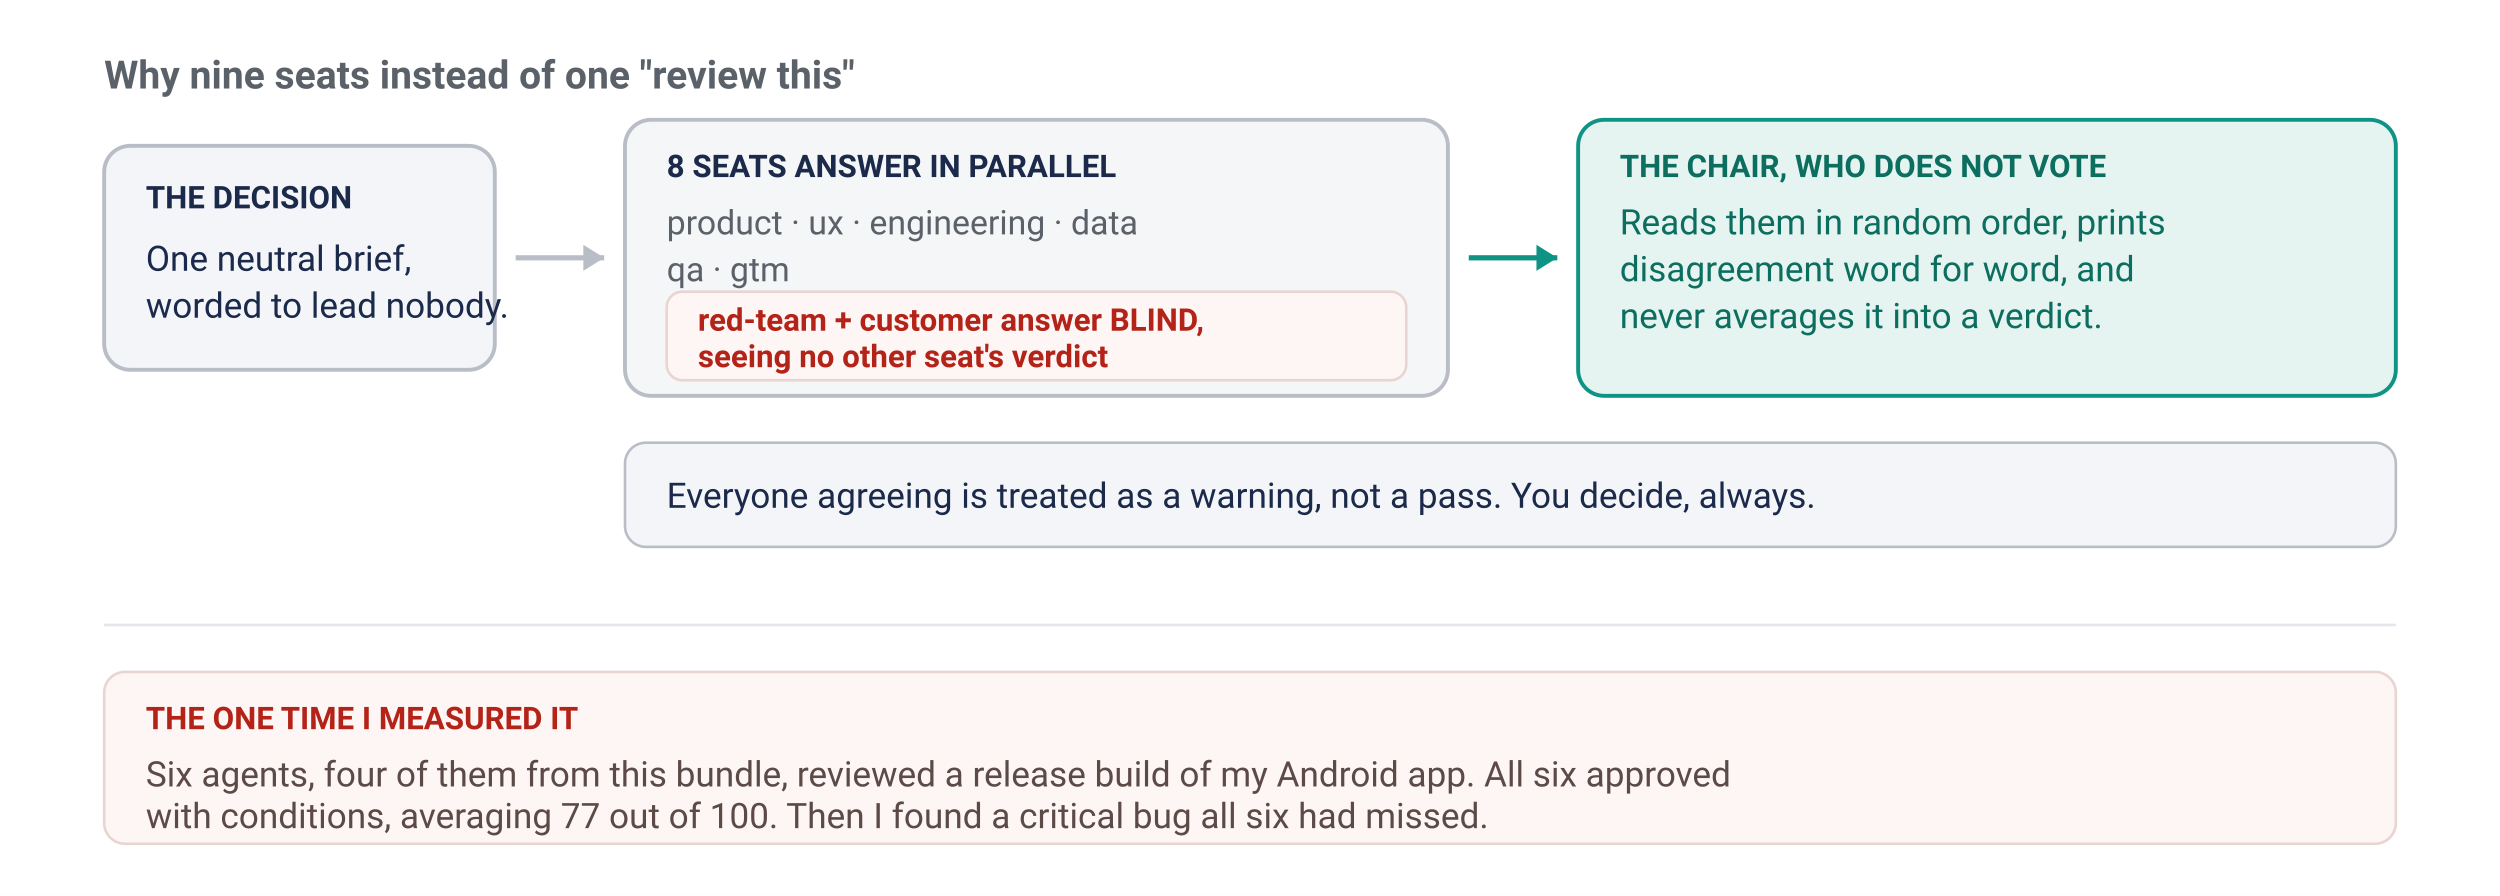
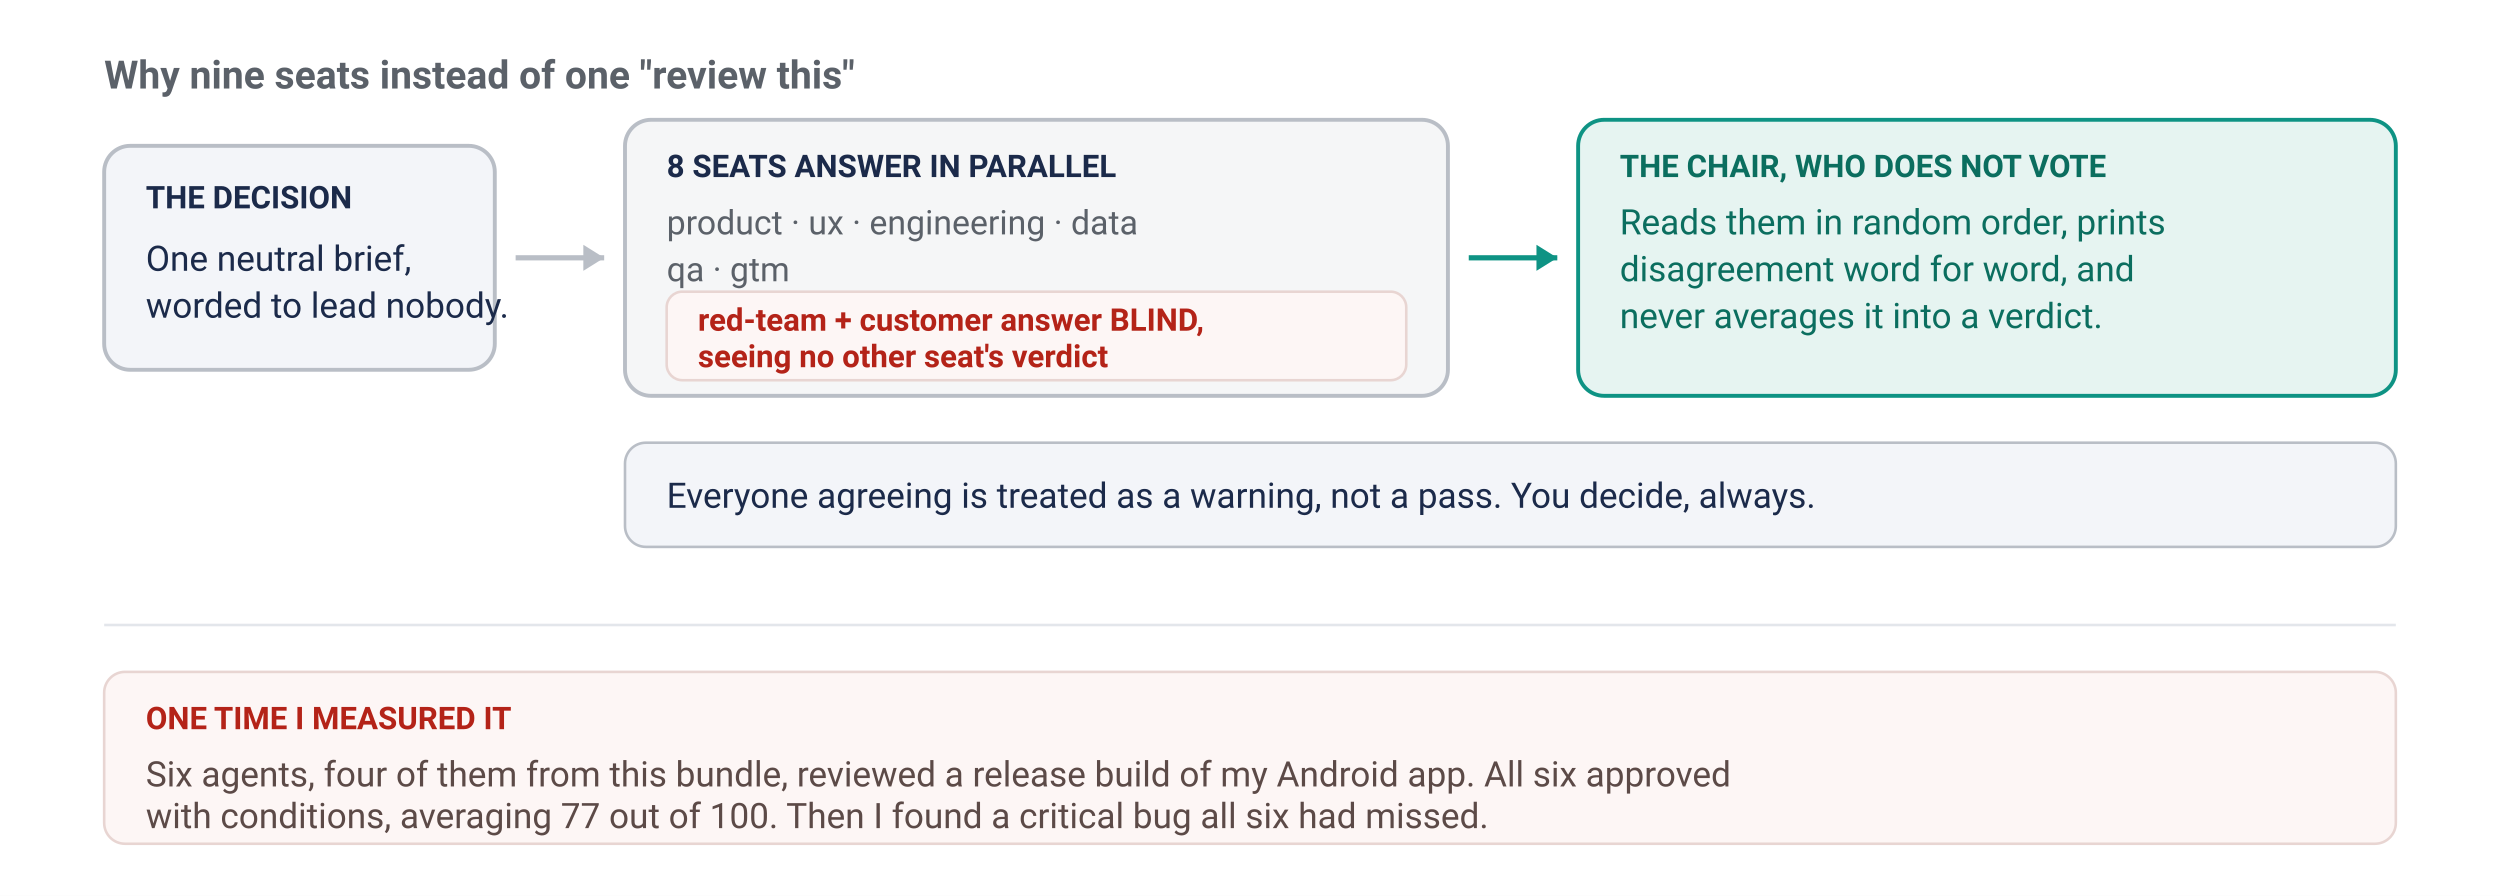
<svg xmlns="http://www.w3.org/2000/svg" viewBox="0 0 960 344" width="960" height="344" role="img" font-family="-apple-system, BlinkMacSystemFont, 'Segoe UI', Roboto, Helvetica, Arial, sans-serif">
  <rect x="0" y="0" width="960" height="344" fill="#FFFFFF" />
  <text x="40" y="34" font-size="15" font-weight="600" fill="#5B6169">Why nine seats instead of one "review this"</text>
  <rect x="40" y="56" width="150" height="86" rx="10" fill="#F3F5F9" stroke="#B9BEC6" stroke-width="1.5" />
  <text x="56" y="80" font-size="12" font-weight="700" fill="#1B2A4A">THE DECISION</text>
  <text x="56" y="104" font-size="13.5" fill="#1B2A4A">One neutral brief,</text>
  <text x="56" y="122" font-size="13.5" fill="#1B2A4A">worded to lead nobody.</text>
  <path d="M198 99 L232 99" stroke="#B9BEC6" stroke-width="2" fill="none" />
  <path d="M232 99 l-8 -5 v10 z" fill="#B9BEC6" />
  <rect x="240" y="46" width="316" height="106" rx="10" fill="#F5F6F7" stroke="#B9BEC6" stroke-width="1.5" />
  <text x="256" y="68" font-size="12" font-weight="700" fill="#1B2A4A">8 SEATS ANSWER IN PARALLEL</text>
  <text x="256" y="90" font-size="13" fill="#5B6169">product · ux · engineering · data</text>
  <text x="256" y="108" font-size="13" fill="#5B6169">qa · gtm</text>
  <rect x="256" y="112" width="284" height="34" rx="6" fill="#FDF6F5" stroke="#E8D5D2" stroke-width="1" />
  <text x="268" y="127" font-size="12" font-weight="600" fill="#B42318">red-team + customer answer BLIND,</text>
  <text x="268" y="141" font-size="12" font-weight="600" fill="#B42318">seeing no other seat's verdict</text>
  <path d="M564 99 L598 99" stroke="#0E9384" stroke-width="2" fill="none" />
  <path d="M598 99 l-8 -5 v10 z" fill="#0E9384" />
  <rect x="606" y="46" width="314" height="106" rx="10" fill="#E6F4F1" stroke="#0E9384" stroke-width="1.5" />
  <text x="622" y="68" font-size="12" font-weight="700" fill="#0B6E5F">THE CHAIR, WHO DOES NOT VOTE</text>
  <text x="622" y="90" font-size="13.5" fill="#0B6E5F">Reads them in random order, prints</text>
  <text x="622" y="108" font-size="13.5" fill="#0B6E5F">disagreement word for word, and</text>
  <text x="622" y="126" font-size="13.5" fill="#0B6E5F">never averages it into a verdict.</text>
  <rect x="240" y="170" width="680" height="40" rx="8" fill="#F3F5F9" stroke="#B9BEC6" stroke-width="1" />
  <text x="256" y="195" font-size="13.5" fill="#1B2A4A">Everyone agreeing is treated as a warning, not a pass. You decide, always.</text>
  <line x1="40" y1="240" x2="920" y2="240" stroke="#E3E6EB" stroke-width="1" />
  <rect x="40" y="258" width="880" height="66" rx="8" fill="#FDF6F5" stroke="#E8D5D2" stroke-width="1" />
-   <text x="56" y="280" font-size="12" font-weight="700" fill="#B42318">THE ONE TIME I MEASURED IT</text>
+   <text x="56" y="280" font-size="12" font-weight="700" fill="#B42318">ONE TIME I MEASURED IT</text>
  <text x="56" y="302" font-size="13.5" fill="#5C4A47">Six agents, four of them from this bundle, reviewed a release build of my Android app. All six approved</text>
  <text x="56" y="318" font-size="13.5" fill="#5C4A47">with conditions, averaging 77 out of 100. Then I found a critical bug all six had missed.</text>
</svg>
